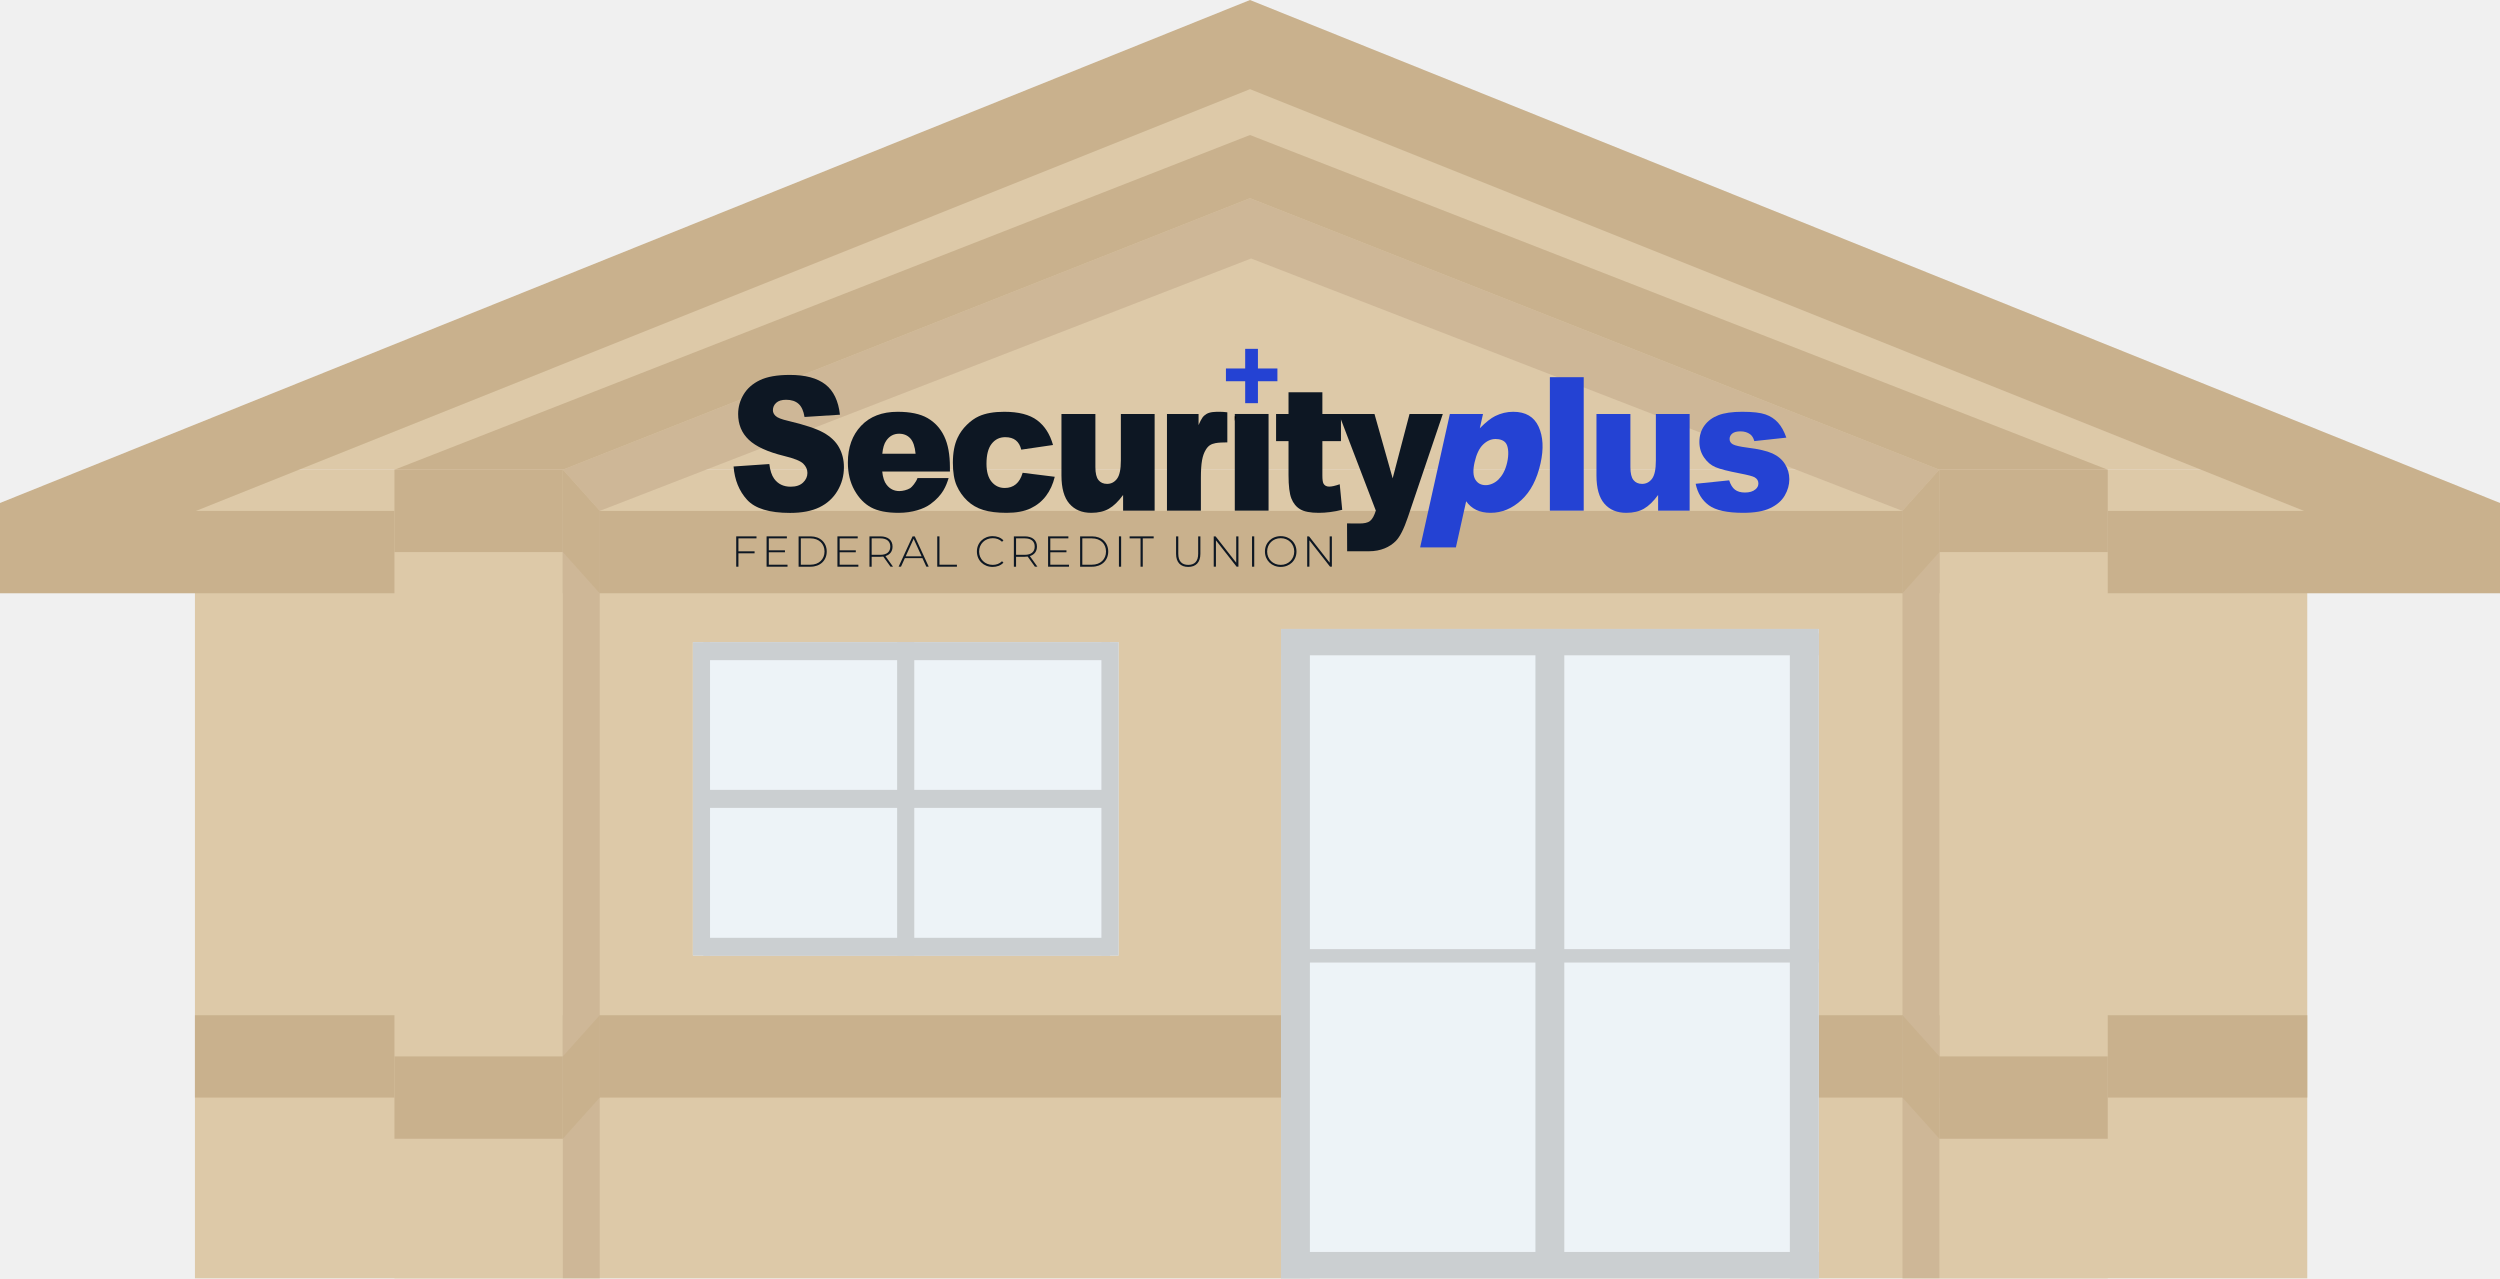
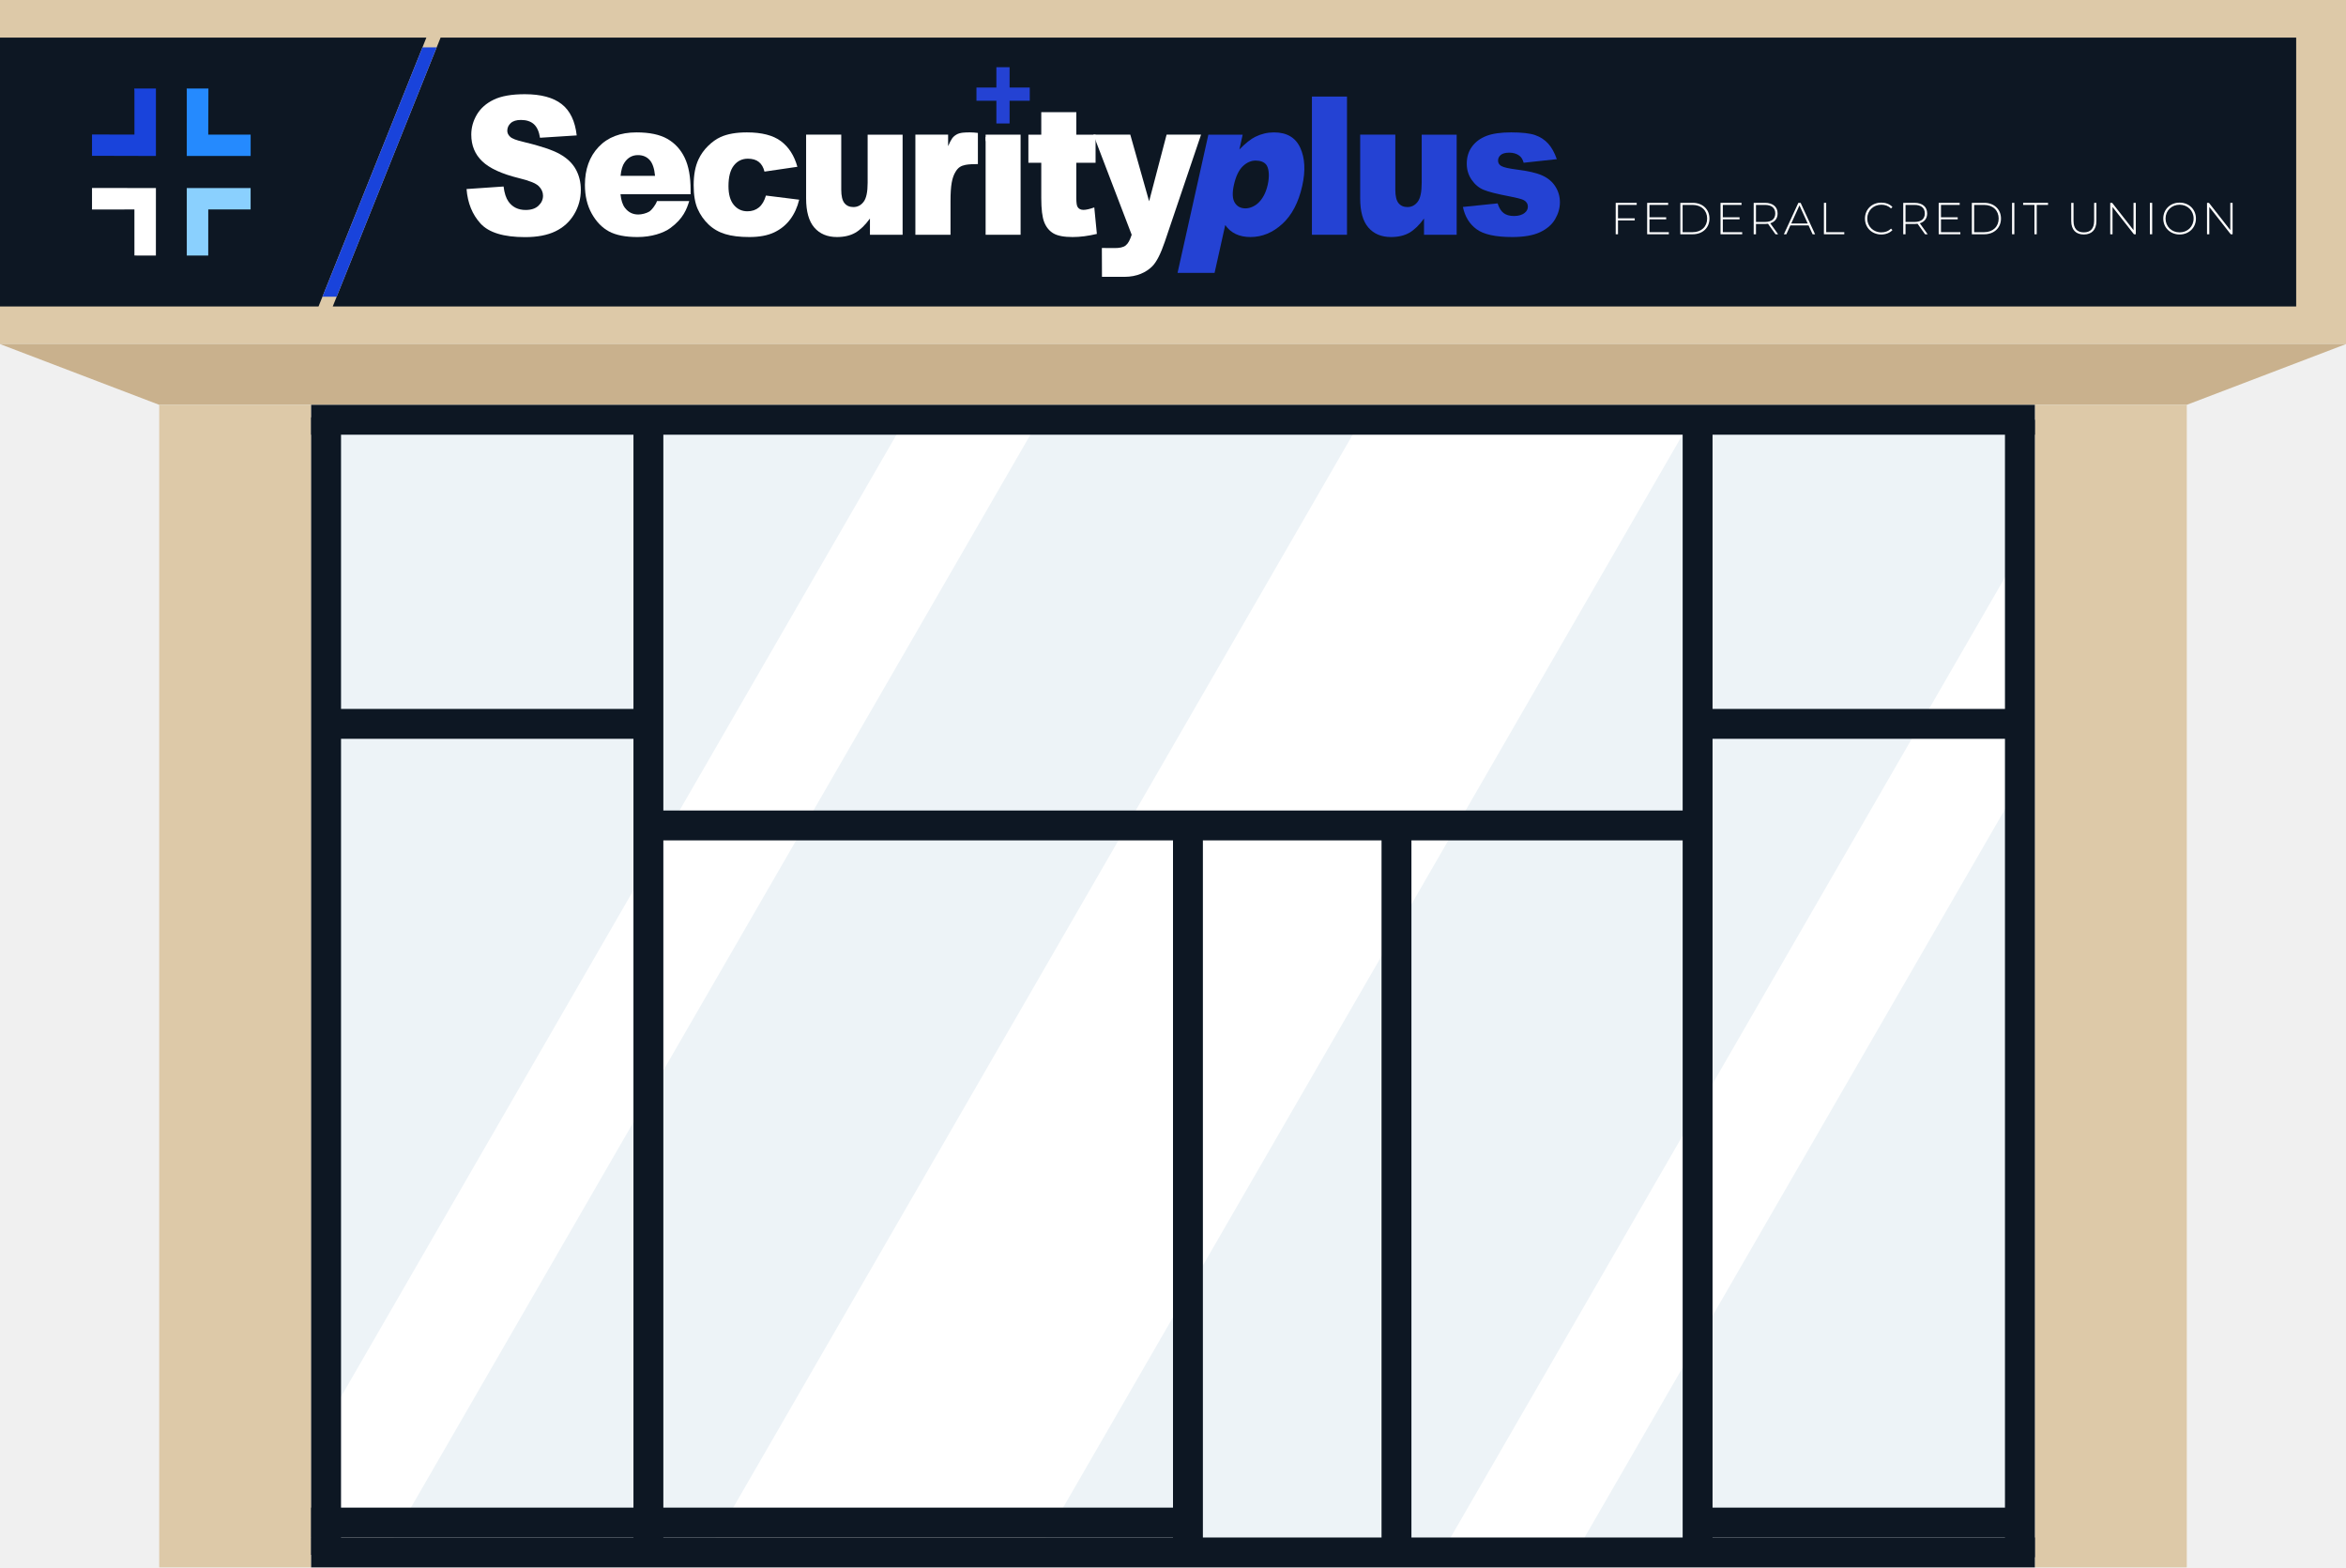
- <svg xmlns="http://www.w3.org/2000/svg" id="Layer_2" data-name="Layer 2" viewBox="0 0 1514.66 774.484">
-   <g id="Layer_65" data-name="Layer 65">
-     <rect x="118.1" y="284.59" width="1279.79" height="489.89" fill="#ddc9a8" />
-     <rect x="118.105" y="615.081" width="1279.786" height="49.903" fill="#c9b18d" />
-     <rect y="309.54" width="1514.66" height="49.9" fill="#c9b18d" />
-     <polygon points="1397.89 284.59 118.1 284.59 757.33 28.84 757.81 28.65 813.25 50.82 1397.89 284.59" fill="#ddc9a8" />
-     <polygon points="757.33 0 757.33 54.01 181.13 284.59 118.78 309.54 118.1 309.81 103.44 315.68 0 358.75 0 304.73 757.33 0" fill="#c9b18d" />
-     <polygon points="1514.66 304.73 1514.66 358.75 1411.21 315.68 1397.89 310.35 1395.87 309.54 1333.52 284.59 826.36 81.64 757.33 54.01 757.33 0 888.27 52.68 1514.66 304.73" fill="#c9b18d" />
-     <polygon points="363.357 309.539 757.998 156.617 1152.638 309.539 1175.013 284.588 757.328 120.071 340.982 284.588 363.357 309.539" fill="#ceb797" />
-     <polygon points="1175.013 284.588 1277.01 284.588 757.328 81.798 238.985 284.588 340.982 284.588 757.328 120.071 1175.013 284.588 1175.013 284.588" fill="#c9b18d" />
-     <g>
+ <svg xmlns="http://www.w3.org/2000/svg" id="Layer_2" data-name="Layer 2" viewBox="0 0 1085.742 725.428">
+   <defs>
+     <clipPath id="clippath">
+       <rect x="150.915" y="193.162" width="783.911" height="527.581" fill="none" />
+     </clipPath>
+   </defs>
+   <g id="Layer_70" data-name="Layer 70">
+     <rect width="1085.742" height="159.242" fill="#ddc9a8" />
+     <polygon points="1012.055 187.362 73.686 187.362 0 159.242 1085.742 159.242 1012.055 187.362" fill="#c9b18d" />
+     <rect x="73.686" y="187.362" width="70.313" height="538.066" fill="#ddc9a8" />
+     <rect x="941.742" y="187.362" width="70.313" height="538.066" fill="#ddc9a8" />
+     <rect x="150.915" y="193.162" width="783.911" height="527.581" fill="#edf3f7" />
+     <g clip-path="url(#clippath)">
      <g>
-         <rect x="1175.013" y="284.588" width="101.996" height="489.897" transform="translate(2452.023 1059.072) rotate(-180)" fill="#ddc9a8" />
-         <polygon points="1152.638 774.484 1175.013 774.484 1175.013 284.588 1152.638 309.539 1152.638 774.484" fill="#ceb797" />
-         <rect x="1175.013" y="284.588" width="101.996" height="49.903" fill="#c9b18d" />
-         <rect x="1175.013" y="640.032" width="101.996" height="49.903" fill="#c9b18d" />
-         <polygon points="1175.013 284.588 1175.013 334.49 1152.638 359.442 1152.638 309.539 1175.013 284.588" fill="#c9b18d" />
-         <polygon points="1152.638 615.081 1152.638 664.983 1175.013 689.935 1175.013 640.032 1152.638 615.081" fill="#c9b18d" />
-       </g>
-       <g>
-         <rect x="238.985" y="284.588" width="101.996" height="489.897" fill="#ddc9a8" />
-         <polygon points="363.357 774.484 340.982 774.484 340.982 284.588 363.357 309.539 363.357 774.484" fill="#ceb797" />
-         <rect x="238.985" y="284.588" width="101.996" height="49.903" fill="#c9b18d" />
-         <rect x="238.985" y="640.032" width="101.996" height="49.903" fill="#c9b18d" />
-         <polygon points="340.982 284.588 340.982 334.49 363.357 359.442 363.357 309.539 340.982 284.588" fill="#c9b18d" />
-         <polygon points="363.357 615.081 363.357 664.983 340.982 689.935 340.982 640.032 363.357 615.081" fill="#c9b18d" />
+         <rect x="484.962" y="37.304" width="132.217" height="851.855" transform="translate(305.445 -213.474) rotate(30)" fill="#fff" />
+         <rect x="331.877" y="-73.754" width="53.67" height="851.855" transform="translate(224.145 -132.174) rotate(30)" fill="#fff" />
+         <rect x="745.234" y="164.897" width="53.67" height="851.855" transform="translate(398.85 -306.879) rotate(30)" fill="#fff" />
      </g>
    </g>
+     <rect x="144" y="187.362" width="797.742" height="13.831" fill="#0d1723" />
+     <rect x="150.915" y="328.107" width="149.168" height="13.831" fill="#0d1723" />
+     <rect x="144" y="711.596" width="797.742" height="13.831" fill="#0d1723" />
+     <rect x="144" y="697.765" width="405.787" height="13.831" fill="#0d1723" />
+     <rect x="785.658" y="697.765" width="149.168" height="13.831" fill="#0d1723" />
+     <rect x="671.594" y="450.595" width="526.465" height="13.831" transform="translate(477.3159 1392.337) rotate(-90)" fill="#0d1723" />
+     <rect x="-112.317" y="449.479" width="526.465" height="13.831" transform="translate(-305.48 607.31) rotate(-90)" fill="#0d1723" />
+     <rect x="36.851" y="450.595" width="526.465" height="13.831" transform="translate(-157.427 757.594) rotate(-90)" fill="#0d1723" />
+     <rect x="383.093" y="541.813" width="333.387" height="13.831" transform="translate(1.0576 1098.516) rotate(-90)" fill="#0d1723" />
+     <rect x="479.607" y="541.813" width="333.387" height="13.831" transform="translate(97.571 1195.029) rotate(-90)" fill="#0d1723" />
+     <rect x="785.658" y="328.107" width="149.168" height="13.831" transform="translate(1720.485 670.0464) rotate(-180)" fill="#0d1723" />
+     <rect x="300.083" y="375.12" width="485.575" height="13.831" transform="translate(1085.742 764.0713) rotate(-180)" fill="#0d1723" />
+     <rect x="522.426" y="450.595" width="526.465" height="13.831" transform="translate(328.1479 1243.169) rotate(-90)" fill="#0d1723" />
    <g>
-       <rect x="776.125" y="381.062" width="325.771" height="393.423" fill="#edf3f7" />
-       <rect x="776.125" y="383.723" width="17.495" height="390.762" fill="#cbcfd1" />
-       <rect x="1084.401" y="383.723" width="17.495" height="390.762" fill="#cbcfd1" />
-       <rect x="930.263" y="381.062" width="17.495" height="390.762" fill="#cbcfd1" />
-       <rect x="776.125" y="381.062" width="325.771" height="15.967" fill="#cbcfd1" />
-       <rect x="776.125" y="575.045" width="325.771" height="8.118" fill="#cbcfd1" />
-       <rect x="776.125" y="758.517" width="325.771" height="15.967" fill="#cbcfd1" />
+       <polygon points="197.326 17.412 147.426 141.829 0 141.829 0 17.412 197.326 17.412" fill="#0d1723" />
+       <polygon points="1062.686 17.412 1062.686 141.829 154.006 141.829 203.906 17.412 1062.686 17.412" fill="#0d1723" />
+       <polygon points="202.096 21.914 155.816 137.328 149.236 137.328 195.516 21.914 202.096 21.914" fill="#1943db" />
    </g>
    <g>
-       <rect x="419.794" y="389.045" width="257.887" height="189.924" fill="#edf3f7" />
-       <rect x="419.794" y="389.045" width="10.38" height="189.924" fill="#cbcfd1" />
-       <rect x="543.548" y="389.045" width="10.38" height="189.924" fill="#cbcfd1" />
-       <rect x="667.302" y="389.045" width="10.38" height="189.924" fill="#cbcfd1" />
-       <rect x="543.837" y="271.311" width="10.92" height="246.389" transform="translate(154.792 943.803) rotate(-90)" fill="#cbcfd1" />
-       <rect x="540.092" y="360.813" width="10.92" height="246.389" transform="translate(61.5447 1029.559) rotate(-90)" fill="#cbcfd1" />
-       <rect x="543.837" y="450.449" width="10.92" height="246.389" transform="translate(-24.3463 1122.941) rotate(-90)" fill="#cbcfd1" />
+       <polygon points="42.581 96.975 42.581 87.012 72.159 87.024 72.149 118.272 62.214 118.257 62.207 96.941 42.581 96.975" fill="#fff" />
+       <polygon points="96.388 96.944 96.375 118.273 86.448 118.272 86.441 87.029 115.992 87.029 115.988 96.944 96.388 96.944" fill="#8ad0fe" />
+       <polygon points="96.456 40.969 96.381 62.292 116 62.295 115.999 72.186 86.438 72.186 86.442 41.791 86.392 40.97 96.456 40.969" fill="#258afe" />
+       <path d="M72.165,40.969l-.007,31.217-29.578-.076v-9.867s19.638.05,19.638.05l-.008-20.109c0-.446-.056-.9-.08-1.216h10.034Z" fill="#1943db" />
    </g>
    <g>
      <g>
-         <path d="M444.446,282.631l21.664-1.483c.466,3.859,1.423,6.799,2.865,8.819,2.345,3.272,5.699,4.908,10.055,4.908,3.249,0,5.758-.833,7.513-2.508,1.761-1.671,2.641-3.612,2.641-5.82,0-2.096-.841-3.97-2.512-5.622-1.678-1.654-5.564-3.221-11.662-4.692-9.989-2.46-17.111-5.738-21.367-9.816-4.289-4.081-6.432-9.282-6.432-15.605,0-4.158,1.097-8.085,3.289-11.776,2.2-3.695,5.499-6.599,9.906-8.716,4.404-2.11,10.446-3.172,18.123-3.172,9.416,0,16.595,1.925,21.54,5.77,4.941,3.837,7.881,9.948,8.819,18.335l-21.464,1.376c-.568-3.641-1.765-6.289-3.592-7.945-1.825-1.648-4.351-2.479-7.566-2.479-2.647,0-4.642.615-5.982,1.848-1.341,1.232-2.01,2.729-2.01,4.499,0,1.284.555,2.445,1.658,3.47,1.074,1.068,3.619,2.057,7.644,2.979,9.948,2.353,17.076,4.733,21.384,7.138,4.307,2.411,7.441,5.401,9.399,8.965,1.966,3.565,2.942,7.556,2.942,11.97,0,5.184-1.305,9.961-3.921,14.336-2.612,4.375-6.268,7.696-10.958,9.959-4.69,2.263-10.606,3.39-17.743,3.39-12.531,0-21.212-2.649-26.039-7.943-4.826-5.293-7.56-12.022-8.193-20.187h0Z" fill="#0d1723" />
-         <path d="M619.591,286.44l19.45,2.423c-1.072,4.454-2.826,8.305-5.273,11.557-2.45,3.253-5.575,5.783-9.376,7.584-3.806,1.8-8.64,2.705-14.505,2.705-5.663,0-10.38-.583-14.147-1.743-3.77-1.154-7.013-3.03-9.728-5.618-2.716-2.59-4.845-5.628-6.384-9.119-1.545-3.489-2.314-8.12-2.314-13.888,0-6.021.936-11.034,2.819-15.042,1.368-2.938,3.245-5.575,5.628-7.905,2.376-2.337,4.821-4.073,7.338-5.209,3.986-1.798,9.096-2.702,15.332-2.702,8.712,0,15.358,1.712,19.929,5.129,4.577,3.423,7.784,8.422,9.627,15l-19.251,2.816c-.603-2.502-1.703-4.388-3.295-5.657-1.588-1.265-3.728-1.901-6.404-1.901-3.39,0-6.13,1.331-8.218,3.989-2.103,2.668-3.144,6.694-3.144,12.089,0,4.805,1.037,8.457,3.113,10.952,2.075,2.498,4.727,3.744,7.944,3.744,2.68,0,4.933-.753,6.757-2.259,1.829-1.505,3.191-3.822,4.1-6.949h0Z" fill="#0d1723" />
-         <path d="M536.919,267.026c1.944-2.832,4.538-4.247,7.792-4.247,2.815,0,5.084.934,6.814,2.811,1.726,1.877,2.785,4.985,3.193,9.319h-20.162c.333-3.491,1.121-6.12,2.363-7.883h0ZM555.87,289.653c-.855,2.51-3.366,5.45-4.402,6.101-1.812,1.105-4.544,1.772-6.554,1.772-3.186,0-5.766-1.27-7.741-3.808-1.407-1.763-2.301-4.446-2.664-8.052h41.015v-2.537c0-7.72-1.154-13.988-3.467-18.808-2.314-4.816-5.679-8.49-10.104-11.028-4.421-2.54-10.458-3.805-18.099-3.805-9.415,0-16.796,2.83-22.141,8.494-5.347,5.659-8.018,13.071-8.018,22.227,0,6.43,1.333,12.032,3.993,16.794,2.666,4.754,6.025,8.233,10.084,10.419,4.057,2.189,9.615,3.287,16.69,3.287,8.142,0,15.126-2.287,19.214-5.258,7.623-5.549,9.574-11.123,11.057-15.799h-18.862Z" fill="#0d1723" />
-         <path d="M699.55,309.38h-19.107v-9.487c-2.847,3.899-5.723,6.678-8.619,8.332-2.898,1.65-6.461,2.485-10.68,2.485-5.63,0-10.045-1.852-13.245-5.546-3.201-3.692-4.801-9.386-4.801-17.068v-37.286h20.558v32.209c0,3.68.619,6.289,1.862,7.831,1.236,1.545,2.983,2.317,5.227,2.317,2.446,0,4.448-1.027,6.01-3.092,1.557-2.051,2.336-5.749,2.336-11.077v-28.187h20.46v58.571Z" fill="#0d1723" />
+         <path d="M215.923,87.493l17.138-1.173c.369,3.053,1.126,5.379,2.267,6.977,1.855,2.589,4.508,3.883,7.954,3.883,2.57,0,4.555-.659,5.944-1.984,1.393-1.322,2.089-2.858,2.089-4.604,0-1.658-.665-3.14-1.987-4.448-1.328-1.308-4.402-2.548-9.225-3.712-7.903-1.946-13.536-4.539-16.903-7.766-3.393-3.229-5.089-7.343-5.089-12.345,0-3.289.867-6.396,2.602-9.315,1.74-2.923,4.35-5.22,7.836-6.895,3.484-1.669,8.263-2.509,14.336-2.509,7.449,0,13.128,1.523,17.04,4.565,3.909,3.035,6.234,7.87,6.977,14.505l-16.98,1.089c-.449-2.88-1.396-4.975-2.841-6.285-1.444-1.303-3.442-1.961-5.986-1.961-2.094,0-3.673.487-4.732,1.462-1.061.974-1.59,2.159-1.59,3.559,0,1.016.439,1.935,1.312,2.745.849.845,2.863,1.627,6.047,2.357,7.87,1.861,13.508,3.745,16.916,5.647,3.407,1.907,5.886,4.273,7.435,7.092,1.555,2.82,2.327,5.977,2.327,9.469,0,4.101-1.032,7.88-3.102,11.341-2.066,3.461-4.959,6.088-8.669,7.878-3.71,1.79-8.39,2.682-14.036,2.682-9.913,0-16.781-2.096-20.599-6.283-3.818-4.187-5.98-9.511-6.481-15.97h0Z" fill="#fff" />
+         <path d="M354.477,90.506l15.387,1.917c-.848,3.523-2.236,6.57-4.171,9.143-1.938,2.573-4.41,4.575-7.417,6-3.011,1.424-6.835,2.14-11.474,2.14-4.48,0-8.211-.461-11.192-1.378-2.983-.913-5.548-2.397-7.695-4.444-2.148-2.049-3.833-4.453-5.05-7.214-1.222-2.76-1.831-6.423-1.831-10.987,0-4.763.741-8.729,2.23-11.899,1.082-2.324,2.567-4.41,4.453-6.254,1.879-1.849,3.814-3.222,5.805-4.12,3.153-1.422,7.196-2.137,12.129-2.137,6.892,0,12.149,1.354,15.766,4.057,3.621,2.708,6.158,6.662,7.616,11.867l-15.229,2.228c-.477-1.979-1.347-3.471-2.607-4.475-1.256-1.001-2.949-1.504-5.066-1.504-2.682,0-4.85,1.053-6.501,3.155-1.664,2.111-2.487,5.296-2.487,9.564,0,3.801.82,6.69,2.462,8.664,1.642,1.976,3.74,2.961,6.284,2.961,2.12,0,3.902-.595,5.346-1.787,1.447-1.191,2.524-3.023,3.244-5.497h0Z" fill="#fff" />
+         <path d="M289.077,75.148c1.538-2.24,3.59-3.36,6.164-3.36,2.227,0,4.022.739,5.39,2.224,1.365,1.485,2.203,3.943,2.526,7.372h-15.95c.263-2.761.887-4.842,1.869-6.236h0ZM304.068,93.048c-.677,1.986-2.663,4.311-3.482,4.827-1.434.874-3.595,1.402-5.185,1.402-2.521,0-4.561-1.004-6.124-3.012-1.113-1.395-1.821-3.517-2.107-6.37h32.446v-2.007c0-6.107-.913-11.066-2.743-14.879-1.831-3.81-4.493-6.716-7.993-8.724-3.497-2.01-8.273-3.01-14.318-3.01-7.448,0-13.287,2.239-17.515,6.719-4.23,4.477-6.343,10.341-6.343,17.584,0,5.087,1.054,9.518,3.158,13.286,2.109,3.761,4.767,6.513,7.977,8.242,3.209,1.732,7.607,2.601,13.203,2.601,6.441,0,11.966-1.809,15.2-4.159,6.031-4.389,7.574-8.799,8.747-12.498h-14.921Z" fill="#fff" />
+         <path d="M417.731,108.654h-15.115v-7.505c-2.252,3.084-4.527,5.283-6.819,6.591-2.293,1.305-5.111,1.966-8.449,1.966-4.454,0-7.946-1.465-10.478-4.388-2.532-2.921-3.798-7.425-3.798-13.502v-29.496h16.264v25.48c0,2.911.49,4.975,1.473,6.195.978,1.222,2.36,1.833,4.135,1.833,1.935,0,3.519-.812,4.754-2.446,1.231-1.622,1.848-4.548,1.848-8.763v-22.298h16.186v46.334Z" fill="#fff" />
      </g>
-       <rect x="748.115" y="250.811" width="20.46" height="58.571" fill="#0d1723" />
+       <rect x="456.151" y="62.321" width="16.186" height="46.334" fill="#fff" />
      <g>
-         <path d="M811.162,250.81h21.589l11.012,38.991,10.226-38.991h20.164l-21.182,62.58c-2.413,7.142-4.875,11.962-7.383,14.461-3.551,3.535-8.965,6.143-16.229,6.143-2.95,0-7.584.027-13.173,0l-.066-16.875c3.143,0,4.069.037,7.685.037,2.413,0,4.797-.333,6.283-1.545,1.491-1.218,2.441-3.113,3.478-6.24l-22.404-58.562Z" fill="#0d1723" />
-         <path d="M743.595,249.806c-.977-.189-3.532-.321-4.454-.321-2.882,0-6.003,0-8.171,1.325-2.135,1.306-2.956,2.567-4.801,6.725v-6.725h-19.15v58.571h20.558v-19.636c0-9.372.887-13.881,3.002-17.298,1.468-2.427,3.104-3.427,5.797-3.96,1.867-.372,4.725-.448,7.218-.469v-18.212Z" fill="#0d1723" />
-         <path d="M748.116,252.102v2.819l.923-2.347c-.311-.177-.61-.307-.923-.471h0Z" />
-         <path d="M805.352,294.822c-1.675,0-2.847-.623-3.517-1.87-.434-.808-.656-2.46-.656-4.956v-20.748h11.261v-16.439h-11.261v-13.159h-20.508v13.159h-7.541v16.439h7.541v20.6c0,6.538.578,11.262,1.735,14.18,1.156,2.921,2.941,5.093,5.353,6.527,2.415,1.434,6.169,2.154,11.262,2.154,4.388,0,9.115-.614,14.178-1.825l-1.508-15.496c-2.715.954-4.83,1.433-6.338,1.433h0Z" fill="#0d1723" />
-         <path d="M893.361,280.265c-1.03,4.629-.864,8.068.494,10.309,1.364,2.246,3.466,3.367,6.315,3.367,2.493,0,5.473-1.22,7.636-3.367,2.166-2.154,4.208-5.341,5.352-10.488,1.062-4.741.757-8.905-.506-11.131-1.255-2.224-3.995-2.978-6.521-2.978-2.742,0-5.27,1.121-7.599,3.365-2.322,2.247-4.05,5.885-5.171,10.923h0ZM860.404,331.664l18.021-80.853h20.075l-1.93,8.656c3.588-3.637,6.68-6.099,9.291-7.389,3.505-1.728,7.161-2.592,10.956-2.592,7.484,0,12.602,2.995,15.361,8.989,2.755,5.997,3.154,13.4,1.184,22.227-2.166,9.74-6.054,17.181-11.658,22.31-5.605,5.128-11.813,7.695-18.631,7.695-3.304,0-6.182-.592-8.65-1.765-2.46-1.185-4.505-2.925-6.126-5.243l-6.232,27.964h-21.66Z" fill="#2442d3" />
+         <path d="M506.026,62.32h17.079l8.711,30.845,8.089-30.845h15.951l-16.757,49.506c-1.909,5.65-3.857,9.463-5.84,11.44-2.809,2.796-7.092,4.86-12.839,4.86-2.334,0-6,.021-10.421,0l-.052-13.35c2.486,0,3.219.029,6.079.029,1.909,0,3.795-.263,4.97-1.222,1.18-.963,1.931-2.462,2.751-4.936l-17.723-46.327Z" fill="#fff" />
+         <path d="M452.575,61.526c-.773-.149-2.795-.254-3.523-.254-2.28,0-4.749,0-6.464,1.048-1.689,1.033-2.339,2.031-3.798,5.32v-5.32h-15.149v46.334h16.263v-15.534c0-7.414.702-10.981,2.375-13.684,1.161-1.92,2.456-2.711,4.586-3.133,1.477-.295,3.738-.355,5.71-.371v-14.407Z" fill="#fff" />
+         <path d="M456.151,63.342v2.23l.731-1.857c-.246-.14-.483-.243-.731-.373h0Z" fill="#fff" />
+         <path d="M501.43,97.138c-1.325,0-2.252-.493-2.783-1.479-.343-.639-.519-1.946-.519-3.92v-16.414h8.908v-13.004h-8.908v-10.41h-16.223v10.41h-5.965v13.004h5.965v16.297c0,5.172.457,8.909,1.372,11.217.914,2.31,2.327,4.029,4.234,5.163,1.911,1.135,4.88,1.704,8.909,1.704,3.471,0,7.211-.485,11.216-1.444l-1.193-12.259c-2.148.755-3.821,1.134-5.014,1.134h0Z" fill="#fff" />
+         <path d="M571.052,85.621c-.815,3.662-.684,6.383.391,8.155,1.079,1.777,2.742,2.664,4.996,2.664,1.972,0,4.33-.965,6.041-2.664,1.714-1.704,3.329-4.225,4.234-8.297.84-3.751.599-7.044-.4-8.806-.993-1.759-3.16-2.356-5.159-2.356-2.169,0-4.169.887-6.012,2.662-1.837,1.778-3.204,4.656-4.091,8.641h0ZM544.981,126.283l14.256-63.962h15.881l-1.527,6.848c2.838-2.877,5.284-4.825,7.35-5.845,2.773-1.367,5.665-2.05,8.667-2.05,5.92,0,9.97,2.369,12.152,7.111,2.179,4.744,2.495,10.601.937,17.584-1.713,7.705-4.789,13.592-9.222,17.649-4.434,4.057-9.345,6.087-14.739,6.087-2.614,0-4.89-.468-6.843-1.396-1.946-.938-3.564-2.314-4.847-4.148l-4.93,22.122h-17.135Z" fill="#2442d3" />
      </g>
-       <rect x="939.01" y="228.528" width="20.509" height="80.851" fill="#2442d3" />
+       <rect x="607.165" y="44.693" width="16.225" height="63.96" fill="#2442d3" />
      <g>
-         <path d="M1023.692,309.38h-19.104v-9.487c-2.849,3.899-5.721,6.678-8.621,8.332-2.903,1.65-6.455,2.485-10.679,2.485-5.632,0-10.047-1.852-13.246-5.546-3.205-3.692-4.801-9.386-4.801-17.068v-37.286h20.557v32.209c0,3.68.617,6.289,1.864,7.831,1.234,1.545,2.981,2.317,5.22,2.317,2.446,0,4.452-1.027,6.009-3.092,1.561-2.051,2.339-5.749,2.339-11.077v-28.187h20.462v58.571Z" fill="#2442d3" />
-         <path d="M1027.336,293.109l20.308-2.09c.841,2.646,2.016,4.537,3.524,5.674,1.504,1.142,3.518,1.712,6.034,1.712,2.744,0,4.873-.636,6.381-1.926,1.175-.954,1.761-2.143,1.761-3.578,0-1.612-.773-2.865-2.317-3.744-1.104-.624-4.038-1.399-8.796-2.313-7.103-1.36-12.038-2.621-14.804-3.777-2.766-1.154-5.094-3.112-6.987-5.865-1.894-2.756-2.843-5.9-2.843-9.426,0-3.859,1.029-7.177,3.07-9.971,2.045-2.792,4.858-4.873,8.442-6.258,3.589-1.37,8.399-2.064,14.429-2.064,6.367,0,11.067.534,14.105,1.603,3.026,1.063,5.557,2.719,7.588,4.966,2.025,2.24,3.707,5.274,5.049,9.096l-19.405,2.099c-.496-1.881-1.342-3.259-2.512-4.139-1.607-1.177-3.551-1.763-5.83-1.763-2.31,0-3.993.45-5.054,1.345-1.053.901-1.58,1.992-1.58,3.279,0,1.429.668,2.513,2.01,3.246,1.339.734,4.254,1.399,8.747,1.984,6.797.841,11.862,2.018,15.184,3.525,3.312,1.508,5.855,3.657,7.611,6.444,1.761,2.794,2.641,5.863,2.641,9.206,0,3.376-.932,6.665-2.789,9.86-1.86,3.195-4.795,5.739-8.803,7.629-4.005,1.895-9.454,2.843-16.358,2.843-9.753,0-16.698-1.531-20.833-4.586-4.141-3.046-6.799-7.384-7.973-13.015h0Z" fill="#2442d3" />
+         <path d="M674.155,108.654h-15.113v-7.505c-2.254,3.084-4.526,5.283-6.82,6.591-2.297,1.305-5.107,1.966-8.448,1.966-4.456,0-7.948-1.465-10.479-4.388-2.536-2.921-3.798-7.425-3.798-13.502v-29.496h16.262v25.48c0,2.911.488,4.975,1.475,6.195.976,1.222,2.358,1.833,4.13,1.833,1.935,0,3.522-.812,4.754-2.446,1.235-1.622,1.85-4.548,1.85-8.763v-22.298h16.187v46.334Z" fill="#2442d3" />
+         <path d="M677.038,95.782l16.065-1.654c.665,2.093,1.595,3.589,2.788,4.489,1.19.903,2.783,1.354,4.773,1.354,2.171,0,3.855-.503,5.048-1.524.929-.755,1.393-1.696,1.393-2.83,0-1.275-.612-2.267-1.833-2.961-.874-.493-3.194-1.106-6.959-1.829-5.619-1.076-9.523-2.073-11.711-2.988-2.188-.913-4.03-2.462-5.527-4.64-1.499-2.18-2.249-4.667-2.249-7.457,0-3.053.814-5.678,2.429-7.888,1.617-2.208,3.843-3.855,6.679-4.95,2.839-1.084,6.644-1.632,11.414-1.632,5.037,0,8.755.423,11.159,1.268,2.394.841,4.396,2.151,6.003,3.928,1.602,1.772,2.933,4.172,3.994,7.196l-15.351,1.661c-.392-1.488-1.061-2.578-1.987-3.274-1.271-.931-2.809-1.395-4.612-1.395-1.828,0-3.159.356-3.999,1.064-.833.713-1.25,1.575-1.25,2.594,0,1.131.528,1.988,1.59,2.568,1.059.58,3.366,1.106,6.919,1.57,5.377.665,9.384,1.597,12.012,2.788,2.62,1.193,4.631,2.893,6.021,5.098,1.393,2.21,2.09,4.638,2.09,7.283,0,2.671-.737,5.273-2.207,7.8-1.472,2.527-3.793,4.54-6.964,6.036-3.169,1.499-7.479,2.249-12.94,2.249-7.716,0-13.209-1.211-16.481-3.628-3.276-2.41-5.378-5.842-6.308-10.296h0Z" fill="#2442d3" />
      </g>
-       <polygon points="773.936 223.249 762.136 223.249 762.136 211.353 754.412 211.353 754.412 223.249 742.75 223.249 742.75 230.976 754.412 230.976 754.412 244.273 762.136 244.273 762.136 230.976 773.936 230.976 773.936 223.249" fill="#2442d3" />
-       <polygon points="447.384 326.174 447.384 334.024 457.176 334.024 457.176 335.231 447.384 335.231 447.384 343.343 446.045 343.343 446.045 324.967 458.332 324.967 458.332 326.174 447.384 326.174" fill="#0d1723" />
-       <polygon points="477.127 342.136 477.127 343.343 464.448 343.343 464.448 324.968 476.735 324.968 476.735 326.175 465.787 326.175 465.787 333.42 475.579 333.42 475.579 334.601 465.787 334.601 465.787 342.136 477.127 342.136" fill="#0d1723" />
-       <path d="M491.014,342.136c5.198,0,8.533-3.307,8.533-7.981s-3.335-7.98-8.533-7.98h-5.828v15.961h5.828ZM483.847,324.968h7.272c5.828,0,9.767,3.832,9.767,9.187s-3.94,9.189-9.767,9.189h-7.272v-18.376Z" fill="#0d1723" />
-       <polygon points="520.048 342.136 520.048 343.343 507.368 343.343 507.368 324.968 519.655 324.968 519.655 326.175 508.707 326.175 508.707 333.42 518.499 333.42 518.499 334.601 508.707 334.601 508.707 342.136 520.048 342.136" fill="#0d1723" />
-       <path d="M533.356,336.15c3.937,0,6.037-1.837,6.037-4.989,0-3.176-2.1-4.988-6.037-4.988h-5.252v9.977h5.252ZM539.525,343.344l-4.384-6.145c-.578.08-1.156.132-1.785.132h-5.252v6.013h-1.337v-18.378h6.589c4.62,0,7.403,2.309,7.403,6.195,0,2.915-1.576,4.935-4.306,5.75l4.593,6.432h-1.522Z" fill="#0d1723" />
-       <path d="M558.373,337.043l-4.83-10.606-4.805,10.606h9.635ZM558.871,338.172h-10.658l-2.337,5.171h-1.444l8.455-18.376h1.337l8.455,18.376h-1.444l-2.364-5.171Z" fill="#0d1723" />
-       <polygon points="567.848 324.967 569.188 324.967 569.188 342.136 579.768 342.136 579.768 343.343 567.848 343.343 567.848 324.967" fill="#0d1723" />
+       <polygon points="476.577 40.517 467.242 40.517 467.242 31.106 461.132 31.106 461.132 40.517 451.907 40.517 451.907 46.63 461.132 46.63 461.132 57.149 467.242 57.149 467.242 46.63 476.577 46.63 476.577 40.517" fill="#2442d3" />
+     </g>
+     <g>
+       <polygon points="748.819 94.838 748.819 101.048 756.565 101.048 756.565 102.003 748.819 102.003 748.819 108.42 747.759 108.42 747.759 93.883 757.479 93.883 757.479 94.838 748.819 94.838" fill="#fff" />
+       <polygon points="772.348 107.465 772.348 108.42 762.317 108.42 762.317 93.884 772.037 93.884 772.037 94.839 763.376 94.839 763.376 100.57 771.123 100.57 771.123 101.504 763.376 101.504 763.376 107.465 772.348 107.465" fill="#fff" />
+       <path d="M783.333,107.465c4.112,0,6.75-2.616,6.75-6.314s-2.638-6.313-6.75-6.313h-4.61v12.627h4.61ZM777.663,93.883h5.753c4.61,0,7.727,3.032,7.727,7.268s-3.117,7.27-7.727,7.27h-5.753v-14.537Z" fill="#fff" />
+       <polygon points="806.301 107.465 806.301 108.42 796.27 108.42 796.27 93.884 805.99 93.884 805.99 94.839 797.33 94.839 797.33 100.57 805.076 100.57 805.076 101.504 797.33 101.504 797.33 107.465 806.301 107.465" fill="#fff" />
+       <path d="M816.83,102.73c3.115,0,4.776-1.453,4.776-3.947,0-2.512-1.661-3.946-4.776-3.946h-4.155v7.892h4.155ZM821.71,108.421l-3.468-4.861c-.457.063-.914.104-1.412.104h-4.155v4.757h-1.058v-14.539h5.212c3.655,0,5.857,1.827,5.857,4.901,0,2.306-1.247,3.904-3.406,4.549l3.634,5.089h-1.204Z" fill="#fff" />
+       <path d="M836.62,103.436l-3.821-8.39-3.801,8.39h7.622ZM837.014,104.33h-8.431l-1.849,4.091h-1.143l6.689-14.537h1.058l6.689,14.537h-1.142l-1.87-4.091Z" fill="#fff" />
+       <polygon points="844.116 93.883 845.175 93.883 845.175 107.465 853.545 107.465 853.545 108.42 844.116 108.42 844.116 93.883" fill="#fff" />
      <g>
-         <path d="M591.868,334.155c0-5.354,4.069-9.321,9.531-9.321,2.598,0,4.935.841,6.535,2.547l-.84.868c-1.576-1.549-3.491-2.181-5.644-2.181-4.699,0-8.243,3.466-8.243,8.086s3.544,8.086,8.243,8.086c2.154,0,4.069-.656,5.644-2.205l.84.866c-1.6,1.705-3.937,2.573-6.535,2.573-5.462,0-9.531-3.964-9.531-9.321h0Z" fill="#0d1723" />
-         <path d="M620.849,336.15c3.937,0,6.037-1.837,6.037-4.989,0-3.176-2.1-4.988-6.037-4.988h-5.252v9.977h5.252ZM627.018,343.344l-4.384-6.145c-.578.08-1.156.132-1.785.132h-5.252v6.013h-1.337v-18.378h6.589c4.62,0,7.403,2.309,7.403,6.195,0,2.915-1.576,4.935-4.306,5.75l4.594,6.432h-1.522Z" fill="#0d1723" />
+         <path d="M863.117,101.152c0-4.236,3.219-7.373,7.54-7.373,2.055,0,3.904.665,5.17,2.015l-.664.687c-1.247-1.225-2.761-1.725-4.465-1.725-3.717,0-6.521,2.742-6.521,6.397s2.804,6.397,6.521,6.397c1.704,0,3.219-.519,4.465-1.744l.664.685c-1.266,1.349-3.115,2.036-5.17,2.036-4.321,0-7.54-3.136-7.54-7.373h0Z" fill="#fff" />
+         <path d="M886.044,102.73c3.115,0,4.776-1.453,4.776-3.947,0-2.512-1.661-3.946-4.776-3.946h-4.155v7.892h4.155ZM890.924,108.421l-3.468-4.861c-.457.063-.914.104-1.412.104h-4.155v4.757h-1.058v-14.539h5.212c3.655,0,5.857,1.827,5.857,4.901,0,2.306-1.247,3.904-3.406,4.549l3.634,5.089h-1.204Z" fill="#fff" />
      </g>
-       <polygon points="647.678 342.136 647.678 343.343 634.998 343.343 634.998 324.968 647.285 324.968 647.285 326.175 636.337 326.175 636.337 333.42 646.129 333.42 646.129 334.601 636.337 334.601 636.337 342.136 647.678 342.136" fill="#0d1723" />
-       <path d="M661.563,342.136c5.198,0,8.533-3.307,8.533-7.981s-3.335-7.98-8.533-7.98h-5.828v15.961h5.828ZM654.397,324.968h7.272c5.828,0,9.767,3.832,9.767,9.187s-3.94,9.189-9.767,9.189h-7.272v-18.376Z" fill="#0d1723" />
-       <rect x="677.918" y="324.966" width="1.339" height="18.376" fill="#0d1723" />
-       <polygon points="691.017 326.174 684.401 326.174 684.401 324.967 698.972 324.967 698.972 326.174 692.356 326.174 692.356 343.343 691.017 343.343 691.017 326.174" fill="#0d1723" />
-       <path d="M712.542,335.547v-10.579h1.339v10.526c0,4.595,2.205,6.747,6.037,6.747s6.014-2.152,6.014-6.747v-10.526h1.339v10.579c0,5.25-2.81,7.928-7.379,7.928s-7.35-2.679-7.35-7.928h0Z" fill="#0d1723" />
-       <polygon points="750.318 324.967 750.318 343.343 749.215 343.343 736.692 327.382 736.692 343.343 735.353 343.343 735.353 324.967 736.482 324.967 748.979 340.928 748.979 324.967 750.318 324.967" fill="#0d1723" />
-       <rect x="758.559" y="324.966" width="1.339" height="18.376" fill="#0d1723" />
-       <path d="M784.129,334.155c0-4.646-3.518-8.086-8.192-8.086-4.699,0-8.216,3.44-8.216,8.086s3.517,8.086,8.216,8.086c4.673,0,8.192-3.439,8.192-8.086h0ZM766.382,334.155c0-5.33,4.069-9.321,9.555-9.321s9.557,3.967,9.557,9.321-4.095,9.321-9.557,9.321-9.555-3.99-9.555-9.321h0Z" fill="#0d1723" />
-       <polygon points="806.941 324.967 806.941 343.343 805.838 343.343 793.315 327.382 793.315 343.343 791.976 343.343 791.976 324.967 793.105 324.967 805.602 340.928 805.602 324.967 806.941 324.967" fill="#0d1723" />
+       <polygon points="907.267 107.465 907.267 108.42 897.236 108.42 897.236 93.884 906.957 93.884 906.957 94.839 898.296 94.839 898.296 100.57 906.042 100.57 906.042 101.504 898.296 101.504 898.296 107.465 907.267 107.465" fill="#fff" />
+       <path d="M918.252,107.465c4.112,0,6.75-2.616,6.75-6.314s-2.638-6.313-6.75-6.313h-4.61v12.627h4.61ZM912.583,93.883h5.753c4.61,0,7.727,3.032,7.727,7.268s-3.117,7.27-7.727,7.27h-5.753v-14.537Z" fill="#fff" />
+       <rect x="931.19" y="93.882" width="1.059" height="14.537" fill="#fff" />
+       <polygon points="941.552 94.838 936.319 94.838 936.319 93.883 947.846 93.883 947.846 94.838 942.612 94.838 942.612 108.42 941.552 108.42 941.552 94.838" fill="#fff" />
+       <path d="M958.58,102.252v-8.369h1.059v8.327c0,3.635,1.744,5.338,4.776,5.338s4.757-1.702,4.757-5.338v-8.327h1.059v8.369c0,4.153-2.223,6.272-5.837,6.272s-5.815-2.119-5.815-6.272h0Z" fill="#fff" />
+       <polygon points="988.465 93.883 988.465 108.42 987.592 108.42 977.685 95.793 977.685 108.42 976.626 108.42 976.626 93.883 977.519 93.883 987.405 106.509 987.405 93.883 988.465 93.883" fill="#fff" />
+       <rect x="994.984" y="93.882" width="1.059" height="14.537" fill="#fff" />
+       <path d="M1015.212,101.152c0-3.676-2.783-6.397-6.48-6.397-3.717,0-6.5,2.721-6.5,6.397s2.783,6.397,6.5,6.397c3.697,0,6.48-2.721,6.48-6.397h0ZM1001.173,101.152c0-4.216,3.219-7.373,7.559-7.373s7.56,3.138,7.56,7.373-3.24,7.373-7.56,7.373-7.559-3.157-7.559-7.373h0Z" fill="#fff" />
+       <polygon points="1033.258 93.883 1033.258 108.42 1032.386 108.42 1022.479 95.793 1022.479 108.42 1021.419 108.42 1021.419 93.883 1022.313 93.883 1032.199 106.509 1032.199 93.883 1033.258 93.883" fill="#fff" />
    </g>
  </g>
</svg>
